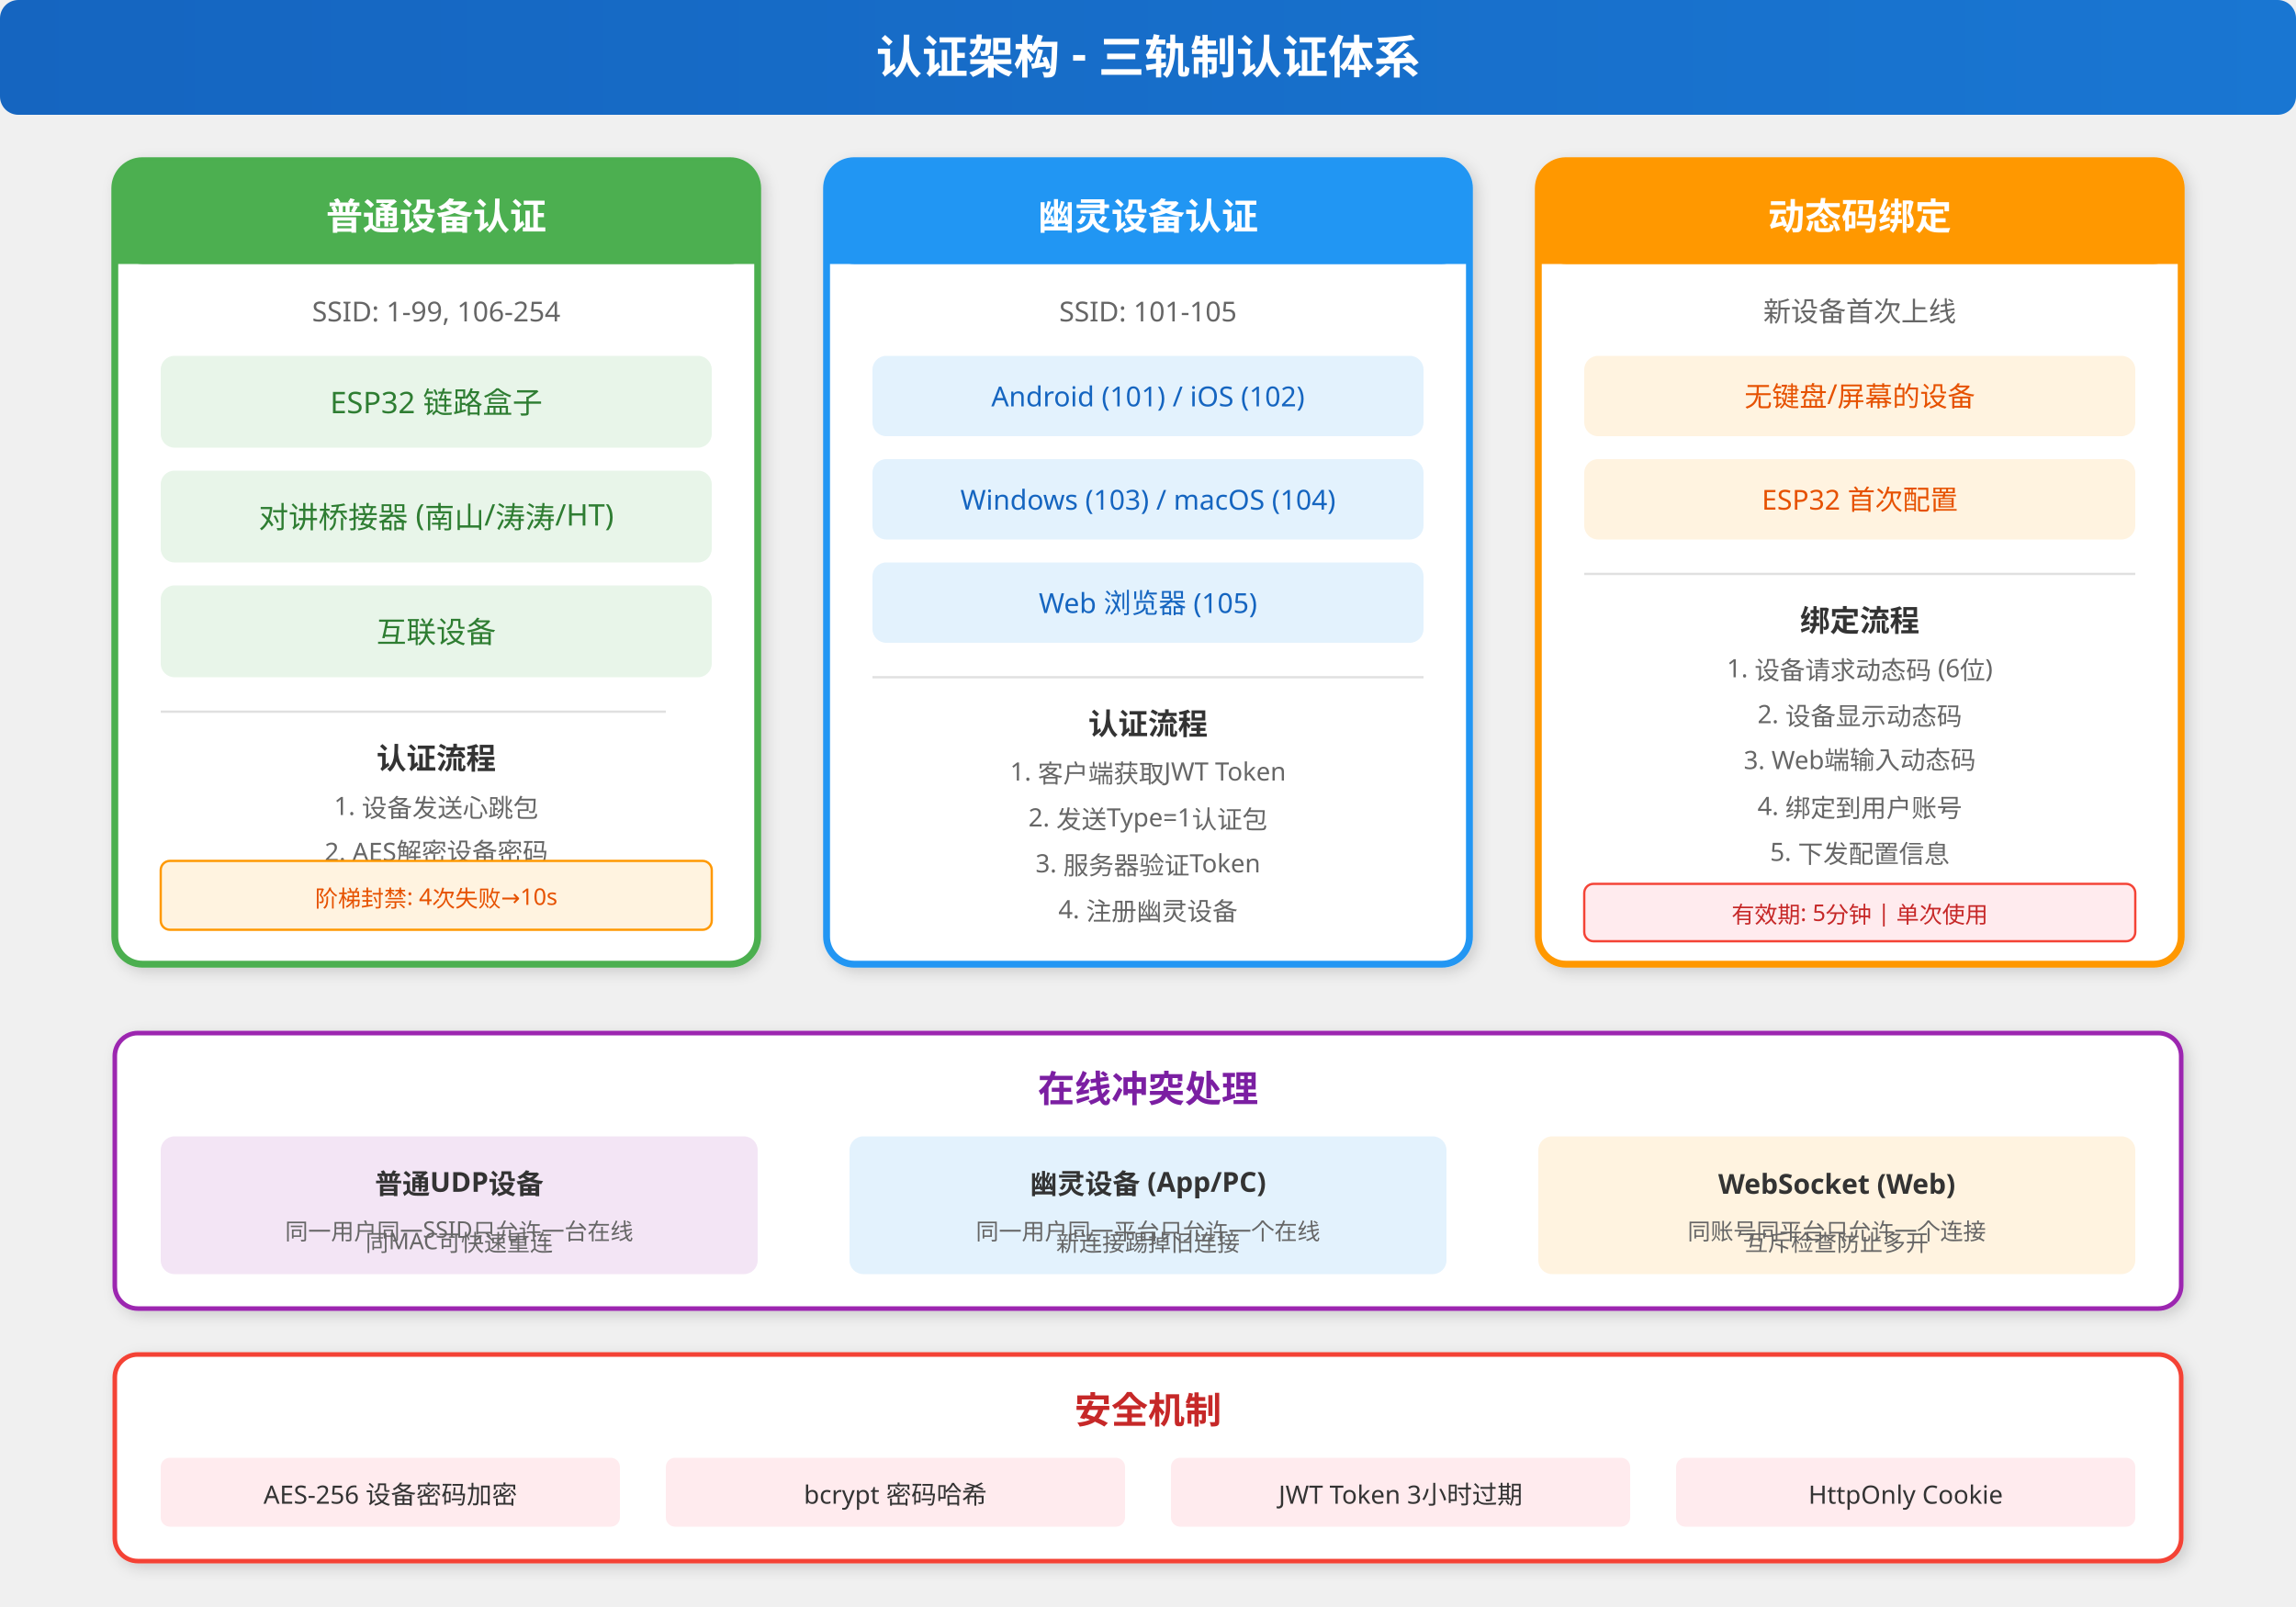
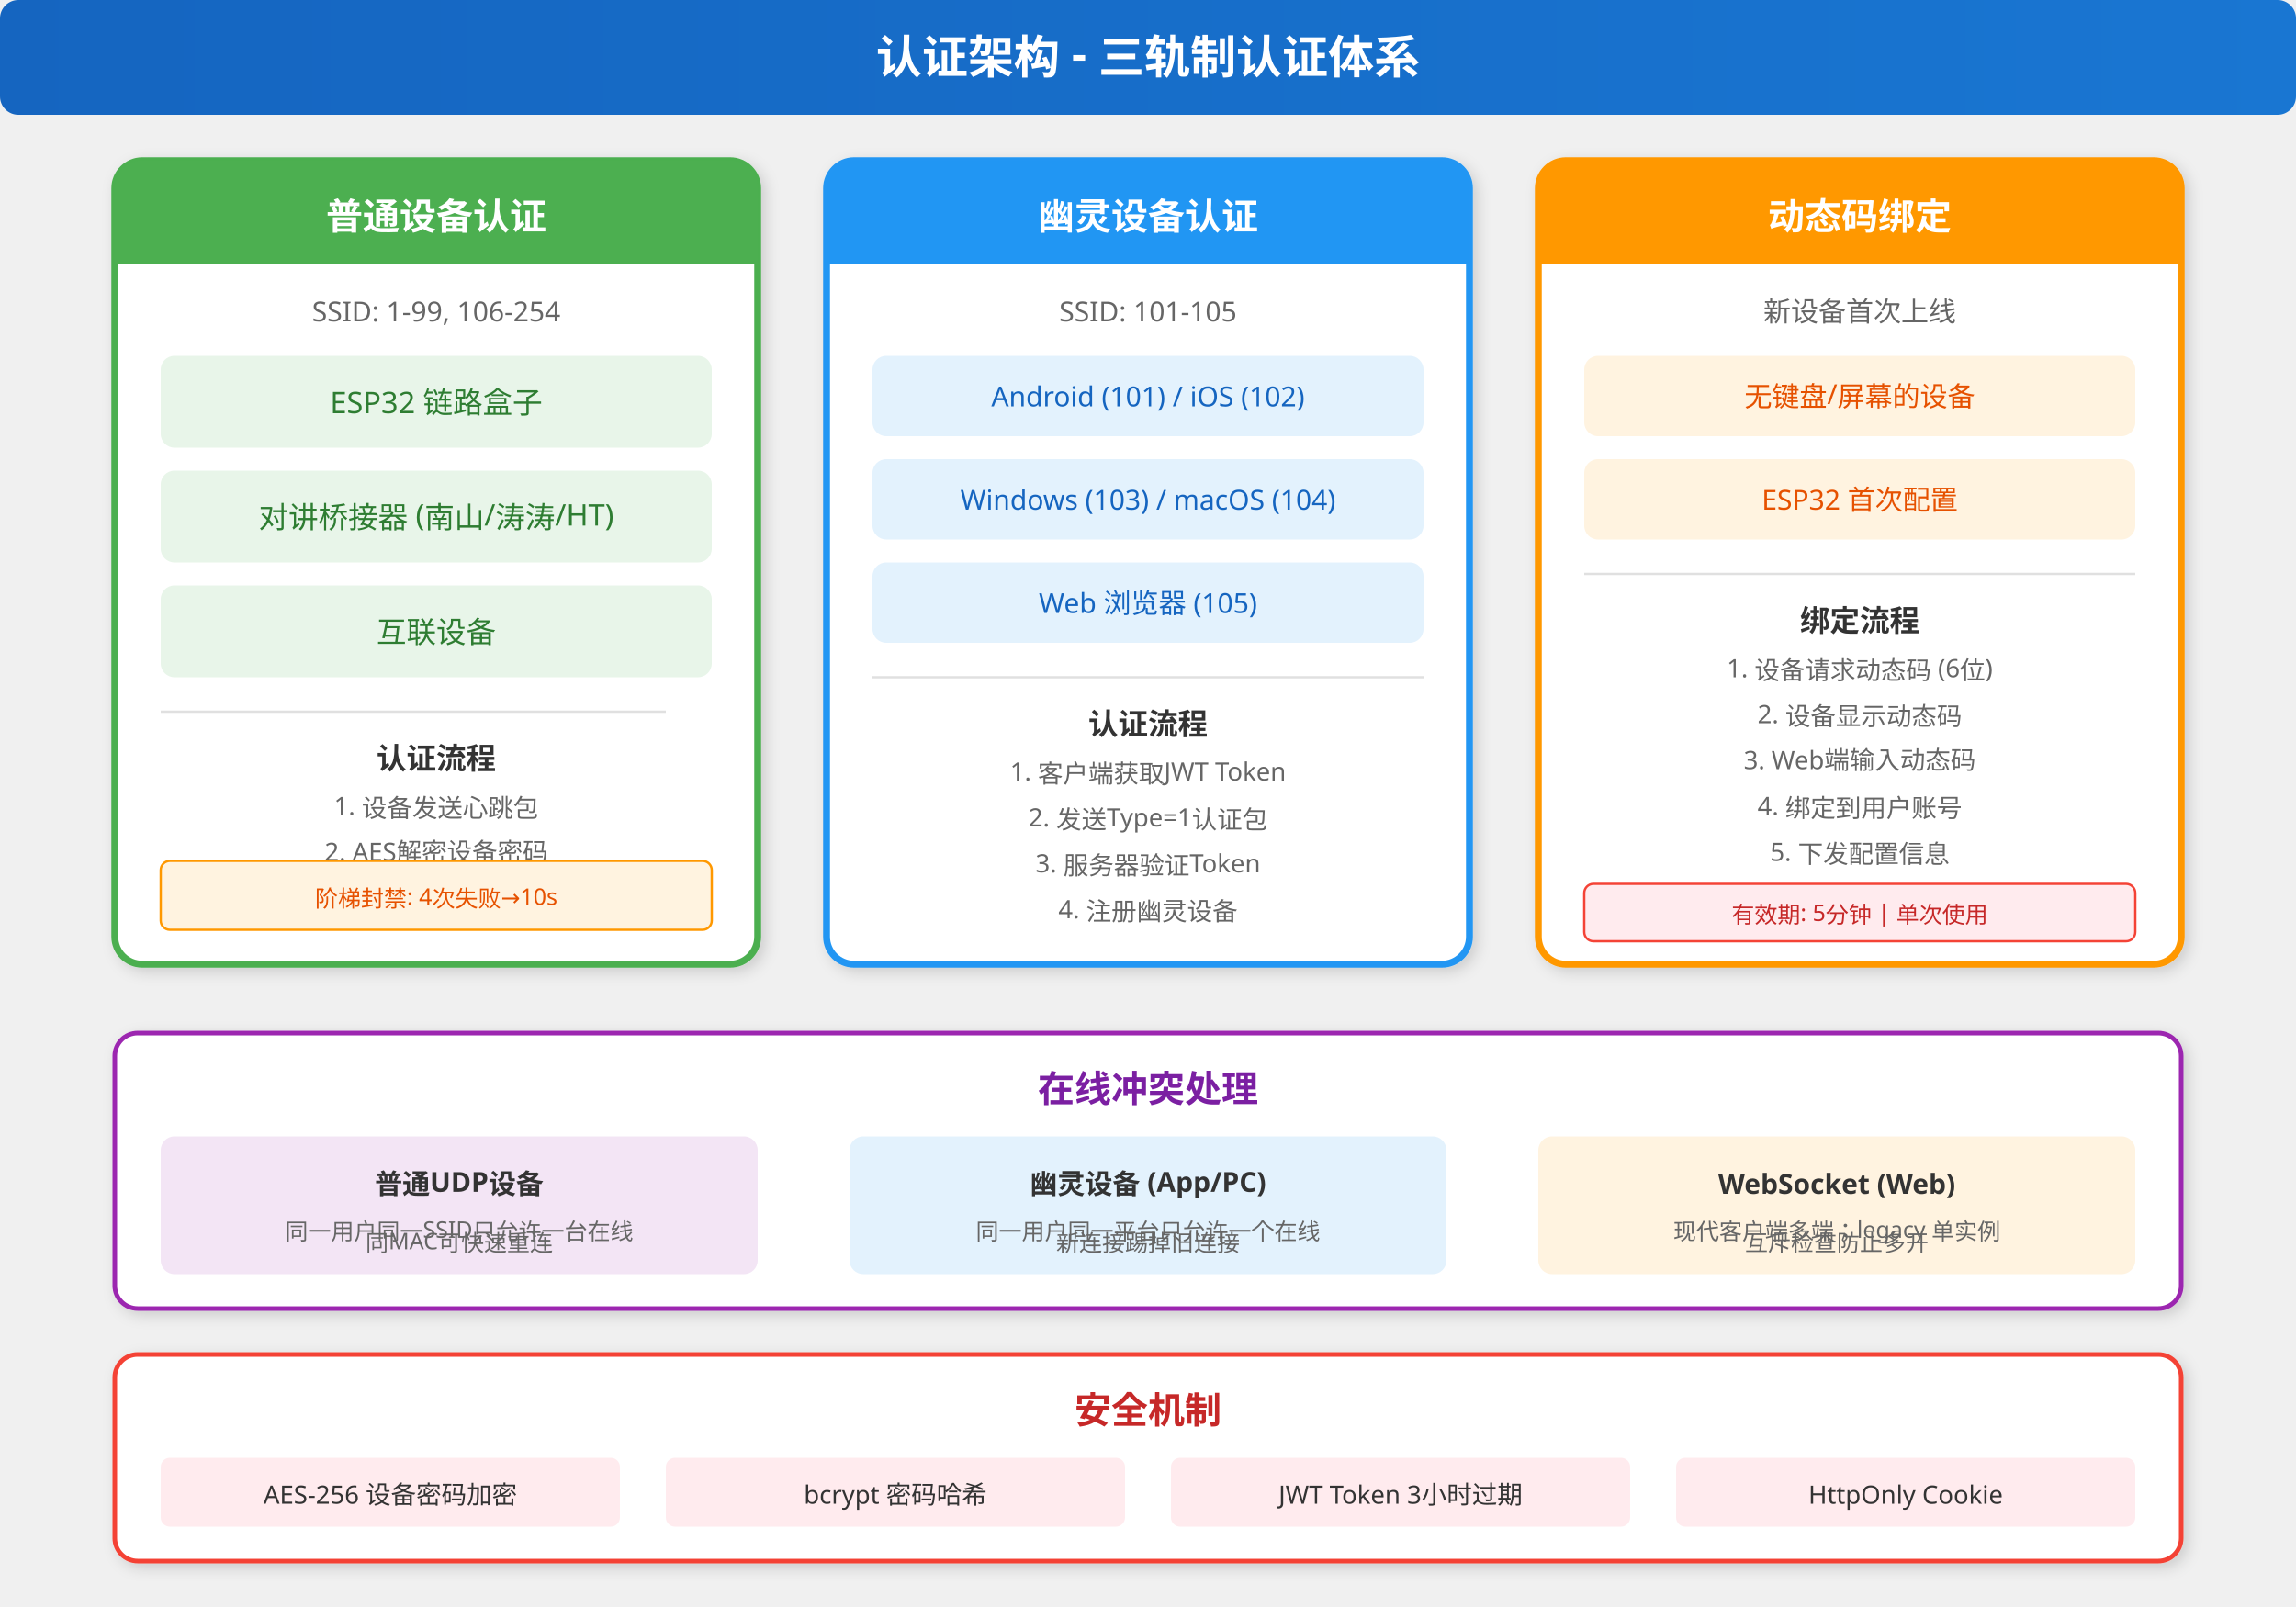
<svg xmlns="http://www.w3.org/2000/svg" viewBox="0 0 1000 700" font-family="Microsoft YaHei, sans-serif">
  <defs>
    <linearGradient id="grad1" x1="0%" y1="0%" x2="100%" y2="0%">
      <stop offset="0%" style="stop-color:#1565c0;stop-opacity:1" />
      <stop offset="100%" style="stop-color:#1976d2;stop-opacity:1" />
    </linearGradient>
    <filter id="shadow">
      <feDropShadow dx="2" dy="2" stdDeviation="3" flood-opacity="0.15" />
    </filter>
  </defs>
  <rect x="0" y="0" width="1000" height="50" fill="url(#grad1)" rx="8" />
  <text x="500" y="32" text-anchor="middle" fill="white" font-size="20" font-weight="bold">认证架构 - 三轨制认证体系</text>
  <rect x="50" y="70" width="280" height="350" fill="white" rx="12" filter="url(#shadow)" stroke="#4caf50" stroke-width="3" />
  <rect x="50" y="70" width="280" height="45" fill="#4caf50" rx="12" />
  <rect x="50" y="95" width="280" height="20" fill="#4caf50" />
  <text x="190" y="100" text-anchor="middle" fill="white" font-size="16" font-weight="bold">普通设备认证</text>
  <text x="190" y="140" text-anchor="middle" fill="#666" font-size="12">SSID: 1-99, 106-254</text>
  <rect x="70" y="155" width="240" height="40" fill="#e8f5e9" rx="6" />
  <text x="190" y="180" text-anchor="middle" fill="#2e7d32" font-size="13">ESP32 链路盒子</text>
  <rect x="70" y="205" width="240" height="40" fill="#e8f5e9" rx="6" />
  <text x="190" y="230" text-anchor="middle" fill="#2e7d32" font-size="13">对讲桥接器 (南山/涛涛/HT)</text>
  <rect x="70" y="255" width="240" height="40" fill="#e8f5e9" rx="6" />
  <text x="190" y="280" text-anchor="middle" fill="#2e7d32" font-size="13">互联设备</text>
  <line x1="70" y1="310" x2="290" y2="310" stroke="#e0e0e0" stroke-width="1" />
  <text x="190" y="335" text-anchor="middle" fill="#333" font-size="13" font-weight="bold">认证流程</text>
  <text x="190" y="355" text-anchor="middle" fill="#666" font-size="11">1. 设备发送心跳包</text>
  <text x="190" y="375" text-anchor="middle" fill="#666" font-size="11">2. AES解密设备密码</text>
  <text x="190" y="395" text-anchor="middle" fill="#666" font-size="11">3. bcrypt验证哈希</text>
  <rect x="70" y="375" width="240" height="30" fill="#fff3e0" rx="4" stroke="#ff9800" stroke-width="1" />
  <text x="190" y="395" text-anchor="middle" fill="#e65100" font-size="10">阶梯封禁: 4次失败→10s</text>
  <rect x="360" y="70" width="280" height="350" fill="white" rx="12" filter="url(#shadow)" stroke="#2196f3" stroke-width="3" />
  <rect x="360" y="70" width="280" height="45" fill="#2196f3" rx="12" />
  <rect x="360" y="95" width="280" height="20" fill="#2196f3" />
  <text x="500" y="100" text-anchor="middle" fill="white" font-size="16" font-weight="bold">幽灵设备认证</text>
  <text x="500" y="140" text-anchor="middle" fill="#666" font-size="12">SSID: 101-105</text>
  <rect x="380" y="155" width="240" height="35" fill="#e3f2fd" rx="6" />
  <text x="500" y="177" text-anchor="middle" fill="#1565c0" font-size="12">Android (101) / iOS (102)</text>
  <rect x="380" y="200" width="240" height="35" fill="#e3f2fd" rx="6" />
  <text x="500" y="222" text-anchor="middle" fill="#1565c0" font-size="12">Windows (103) / macOS (104)</text>
  <rect x="380" y="245" width="240" height="35" fill="#e3f2fd" rx="6" />
  <text x="500" y="267" text-anchor="middle" fill="#1565c0" font-size="12">Web 浏览器 (105)</text>
  <line x1="380" y1="295" x2="620" y2="295" stroke="#e0e0e0" stroke-width="1" />
  <text x="500" y="320" text-anchor="middle" fill="#333" font-size="13" font-weight="bold">认证流程</text>
  <text x="500" y="340" text-anchor="middle" fill="#666" font-size="11">1. 客户端获取JWT Token</text>
  <text x="500" y="360" text-anchor="middle" fill="#666" font-size="11">2. 发送Type=1认证包</text>
  <text x="500" y="380" text-anchor="middle" fill="#666" font-size="11">3. 服务器验证Token</text>
  <text x="500" y="400" text-anchor="middle" fill="#666" font-size="11">4. 注册幽灵设备</text>
  <rect x="670" y="70" width="280" height="350" fill="white" rx="12" filter="url(#shadow)" stroke="#ff9800" stroke-width="3" />
  <rect x="670" y="70" width="280" height="45" fill="#ff9800" rx="12" />
  <rect x="670" y="95" width="280" height="20" fill="#ff9800" />
  <text x="810" y="100" text-anchor="middle" fill="white" font-size="16" font-weight="bold">动态码绑定</text>
  <text x="810" y="140" text-anchor="middle" fill="#666" font-size="12">新设备首次上线</text>
  <rect x="690" y="155" width="240" height="35" fill="#fff3e0" rx="6" />
  <text x="810" y="177" text-anchor="middle" fill="#e65100" font-size="12">无键盘/屏幕的设备</text>
  <rect x="690" y="200" width="240" height="35" fill="#fff3e0" rx="6" />
  <text x="810" y="222" text-anchor="middle" fill="#e65100" font-size="12">ESP32 首次配置</text>
  <line x1="690" y1="250" x2="930" y2="250" stroke="#e0e0e0" stroke-width="1" />
  <text x="810" y="275" text-anchor="middle" fill="#333" font-size="13" font-weight="bold">绑定流程</text>
  <text x="810" y="295" text-anchor="middle" fill="#666" font-size="11">1. 设备请求动态码 (6位)</text>
  <text x="810" y="315" text-anchor="middle" fill="#666" font-size="11">2. 设备显示动态码</text>
  <text x="810" y="335" text-anchor="middle" fill="#666" font-size="11">3. Web端输入动态码</text>
  <text x="810" y="355" text-anchor="middle" fill="#666" font-size="11">4. 绑定到用户账号</text>
  <text x="810" y="375" text-anchor="middle" fill="#666" font-size="11">5. 下发配置信息</text>
  <rect x="690" y="385" width="240" height="25" fill="#ffebee" rx="4" stroke="#f44336" stroke-width="1" />
  <text x="810" y="402" text-anchor="middle" fill="#c62828" font-size="10">有效期: 5分钟 | 单次使用</text>
  <rect x="50" y="450" width="900" height="120" fill="white" rx="10" filter="url(#shadow)" stroke="#9c27b0" stroke-width="2" />
  <text x="500" y="480" text-anchor="middle" fill="#7b1fa2" font-size="16" font-weight="bold">在线冲突处理</text>
  <rect x="70" y="495" width="260" height="60" fill="#f3e5f5" rx="6" />
  <text x="200" y="520" text-anchor="middle" fill="#333" font-size="12" font-weight="bold">普通UDP设备</text>
  <text x="200" y="540" text-anchor="middle" fill="#666" font-size="10">同一用户同一SSID只允许一台在线</text>
  <text x="200" y="545" text-anchor="middle" fill="#666" font-size="10">同MAC可快速重连</text>
  <rect x="370" y="495" width="260" height="60" fill="#e3f2fd" rx="6" />
  <text x="500" y="520" text-anchor="middle" fill="#333" font-size="12" font-weight="bold">幽灵设备 (App/PC)</text>
  <text x="500" y="540" text-anchor="middle" fill="#666" font-size="10">同一用户同一平台只允许一个在线</text>
  <text x="500" y="545" text-anchor="middle" fill="#666" font-size="10">新连接踢掉旧连接</text>
  <rect x="670" y="495" width="260" height="60" fill="#fff3e0" rx="6" />
  <text x="800" y="520" text-anchor="middle" fill="#333" font-size="12" font-weight="bold">WebSocket (Web)</text>
-   <text x="800" y="540" text-anchor="middle" fill="#666" font-size="10">同账号同平台只允许一个连接</text>
+   <text x="800" y="540" text-anchor="middle" fill="#666" font-size="10">现代客户端多端；legacy 单实例</text>
  <text x="800" y="545" text-anchor="middle" fill="#666" font-size="10">互斥检查防止多开</text>
  <rect x="50" y="590" width="900" height="90" fill="white" rx="10" filter="url(#shadow)" stroke="#f44336" stroke-width="2" />
  <text x="500" y="620" text-anchor="middle" fill="#c62828" font-size="16" font-weight="bold">安全机制</text>
  <rect x="70" y="635" width="200" height="30" fill="#ffebee" rx="4" />
  <text x="170" y="655" text-anchor="middle" fill="#333" font-size="11">AES-256 设备密码加密</text>
  <rect x="290" y="635" width="200" height="30" fill="#ffebee" rx="4" />
  <text x="390" y="655" text-anchor="middle" fill="#333" font-size="11">bcrypt 密码哈希</text>
  <rect x="510" y="635" width="200" height="30" fill="#ffebee" rx="4" />
  <text x="610" y="655" text-anchor="middle" fill="#333" font-size="11">JWT Token 3小时过期</text>
  <rect x="730" y="635" width="200" height="30" fill="#ffebee" rx="4" />
  <text x="830" y="655" text-anchor="middle" fill="#333" font-size="11">HttpOnly Cookie</text>
</svg>
